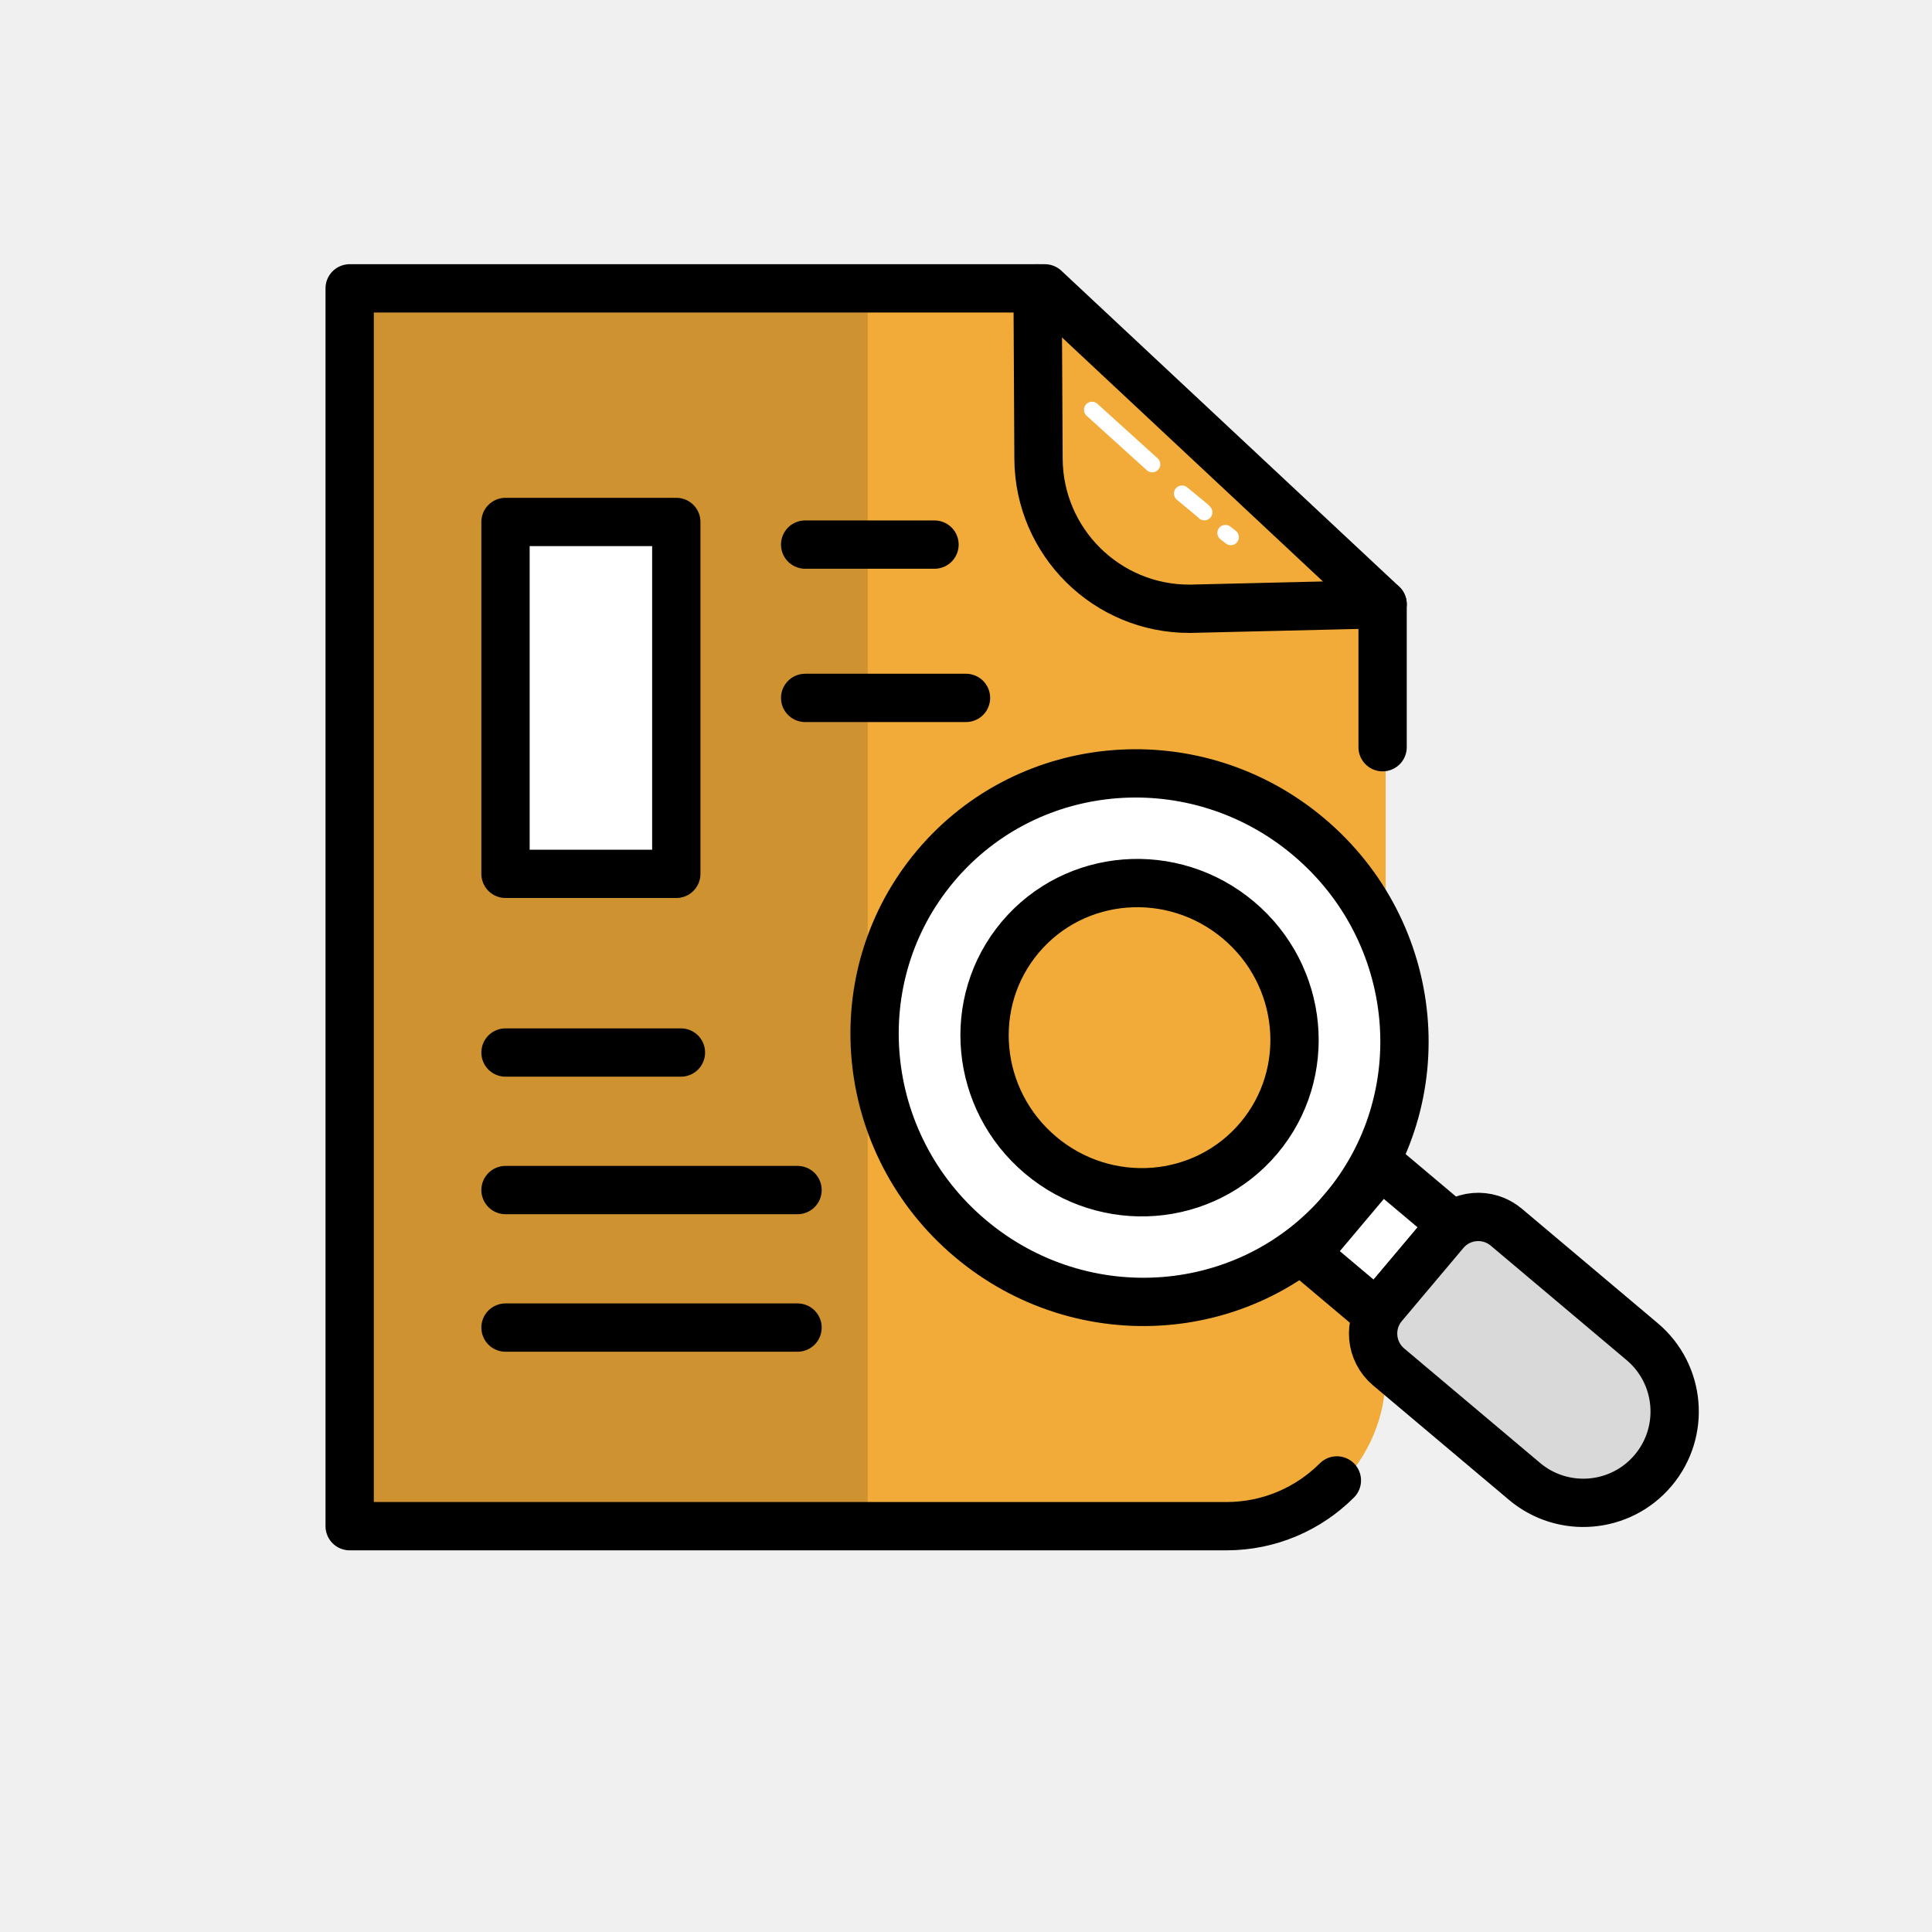
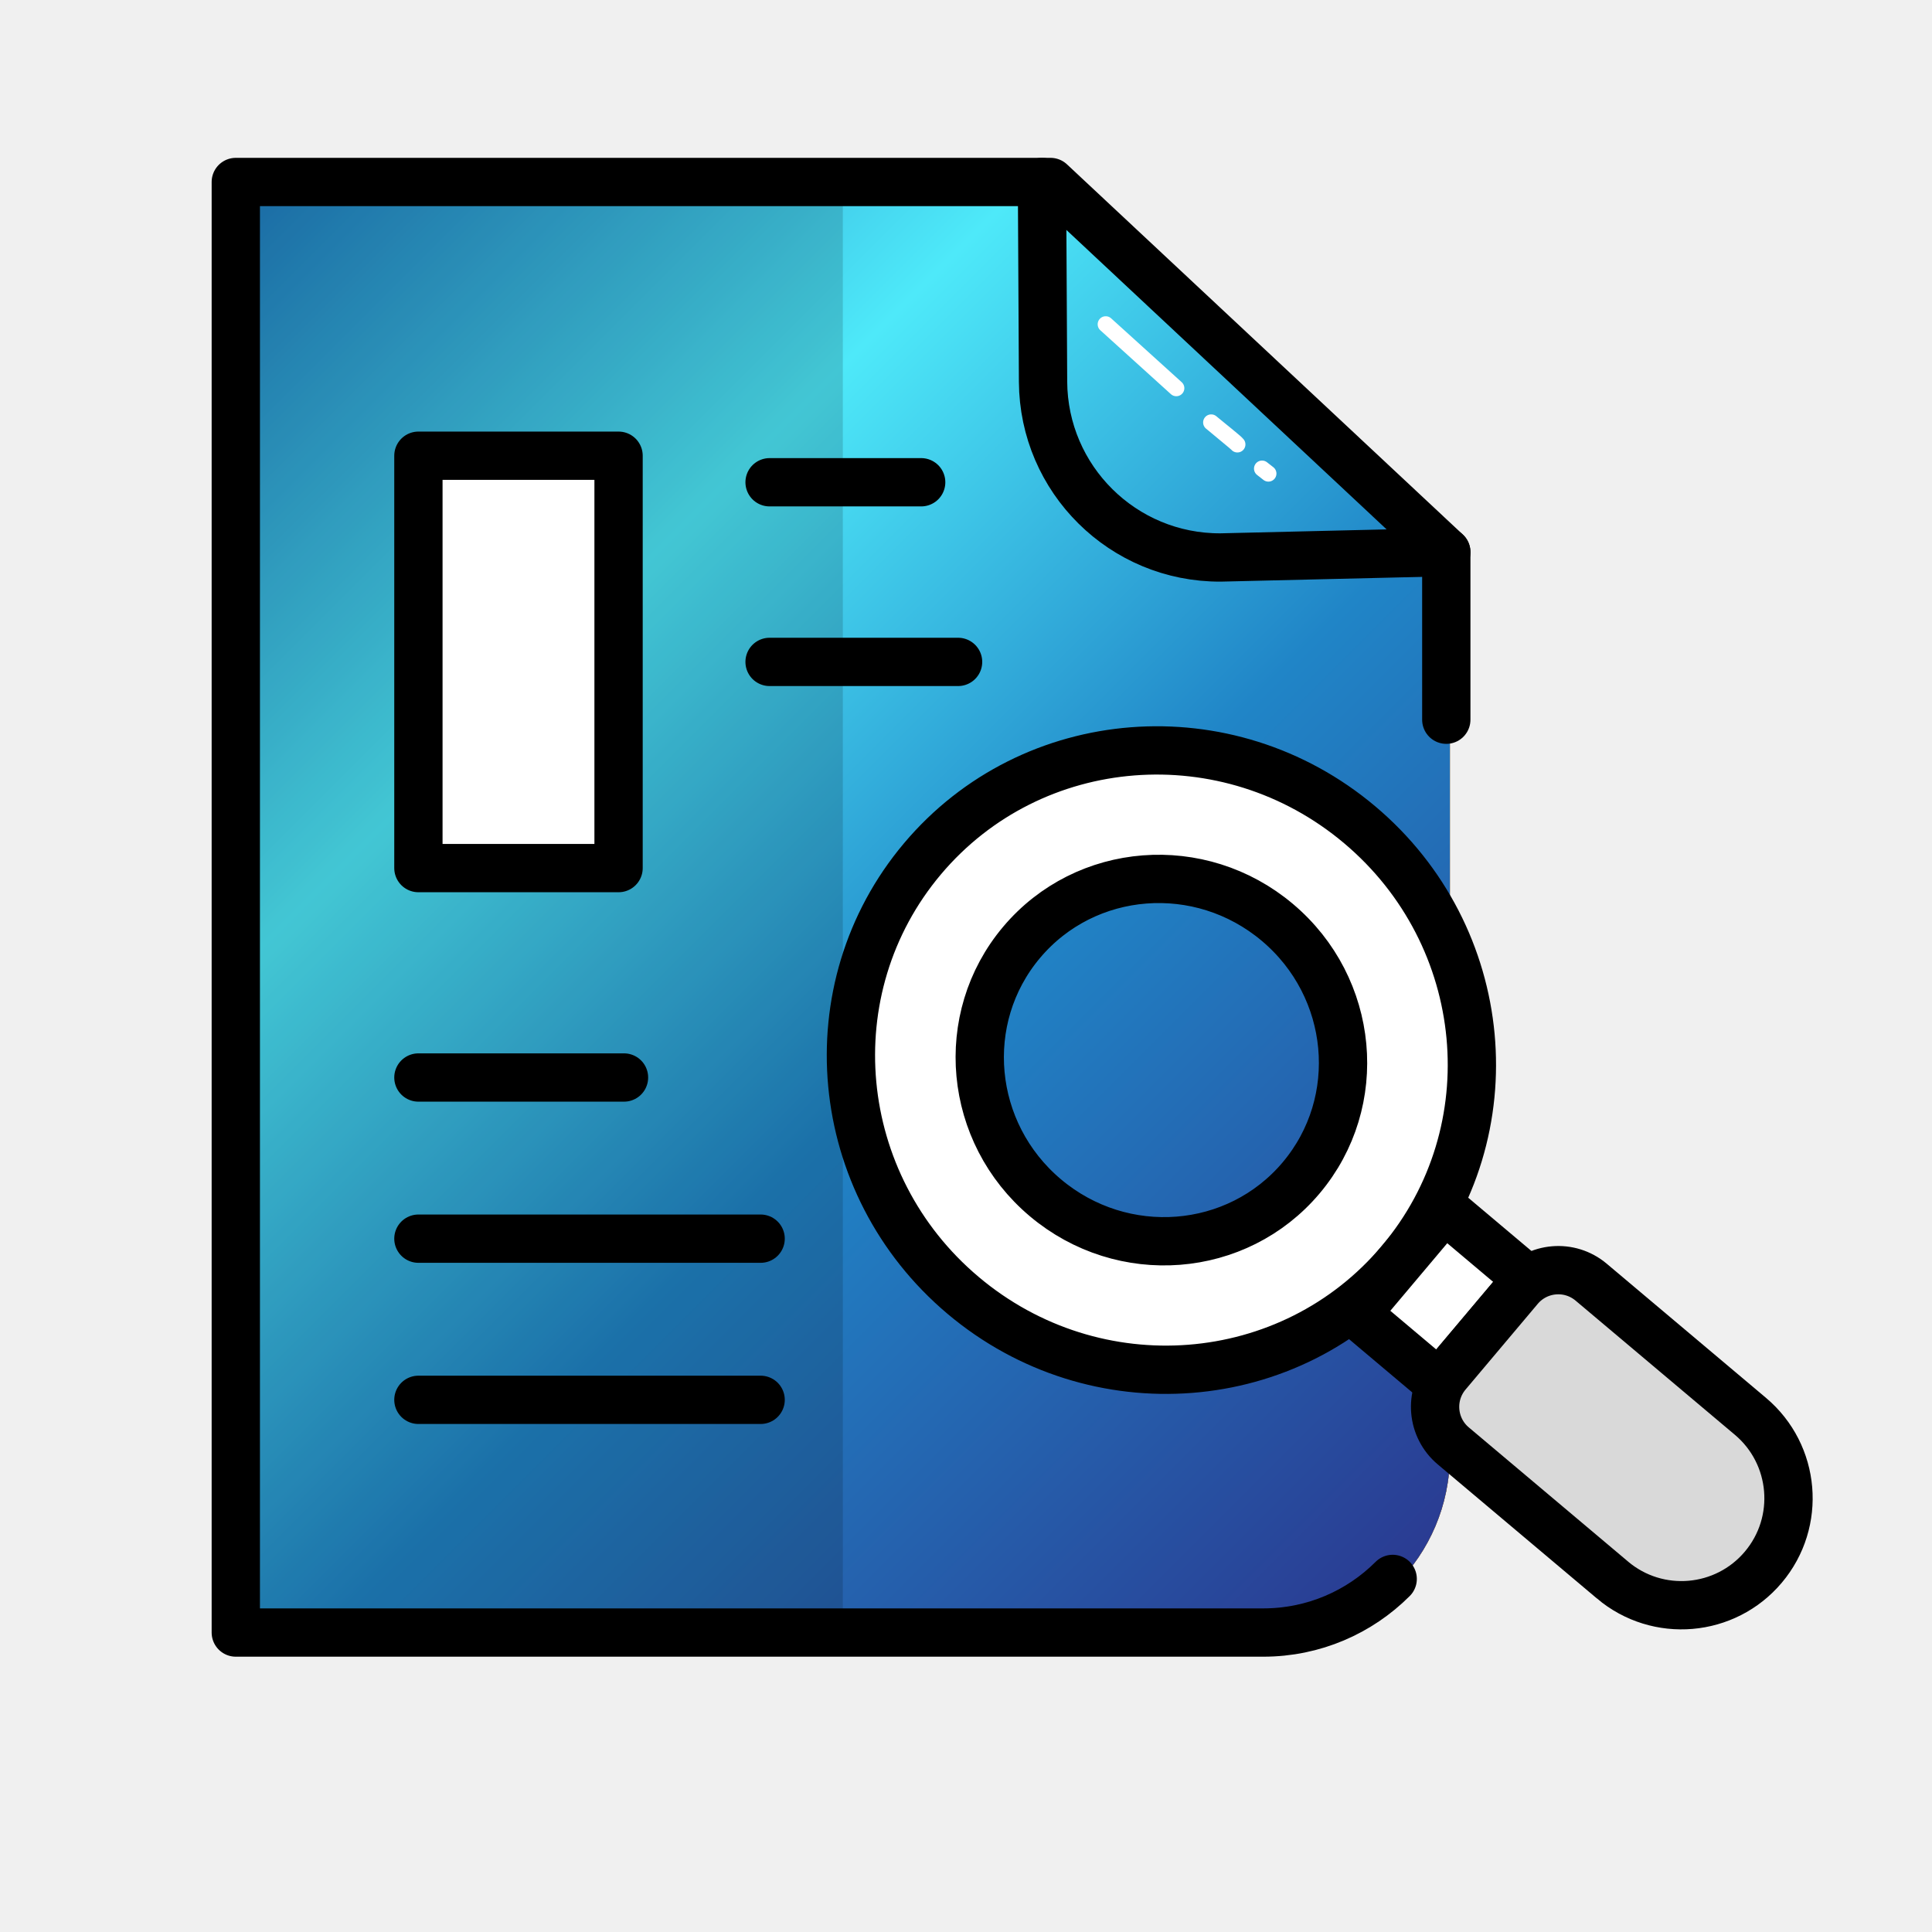
<svg xmlns="http://www.w3.org/2000/svg" viewBox="0 0 600 600">
-   <g id="color">
-     <path d="M173.12,475.48H108.59V88.04h216.54l105.2,98.38v240.4c0,26.87-21.78,48.65-48.65,48.65h-16.29" style="fill:#f2ab38;" />
+   <defs>
+     <linearGradient id="Unbenannter_Verlauf_21" x1="25.16" y1="102.82" x2="423.99" y2="501.65" gradientUnits="userSpaceOnUse">
+       <stop offset="0" stop-color="#974619" />
+       <stop offset=".08" stop-color="#b26f49" />
+       <stop offset=".18" stop-color="#d7a58a" />
+       <stop offset=".26" stop-color="#efc7b2" />
+       <stop offset=".3" stop-color="#f8d5c2" />
+       <stop offset=".34" stop-color="#e9c3b0" />
+       <stop offset=".47" stop-color="#b98a74" />
+       <stop offset=".57" stop-color="#966049" />
+       <stop offset=".66" stop-color="#81462e" />
+       <stop offset=".71" stop-color="#793d25" />
+       <stop offset="1" stop-color="#6d3119" />
+     </linearGradient>
+     <linearGradient id="Unbenannter_Verlauf_18" x1="25.16" y1="102.82" x2="423.99" y2="501.65" gradientUnits="userSpaceOnUse">
+       <stop offset="0" stop-color="#9a9b9f" />
+       <stop offset=".31" stop-color="#fefefe" />
+       <stop offset=".38" stop-color="#e0e0e1" />
+       <stop offset=".47" stop-color="#c1c1c3" />
+       <stop offset=".54" stop-color="#adaeb0" />
+       <stop offset=".6" stop-color="#a7a8aa" />
+       <stop offset=".72" stop-color="#abacae" />
+       <stop offset=".86" stop-color="#b8b9bb" />
+       <stop offset="1" stop-color="#cdced0" />
+     </linearGradient>
+     <linearGradient id="Neues_Verlaufsfeld_1" x1="25.16" y1="102.82" x2="423.99" y2="501.65" gradientUnits="userSpaceOnUse">
+       <stop offset="0" stop-color="#a36d0a" />
+       <stop offset=".31" stop-color="#f8fb9f" />
+       <stop offset=".6" stop-color="#cf9618" />
+       <stop offset="1" stop-color="#a16705" />
+     </linearGradient>
+     <linearGradient id="Unbenannter_Verlauf_24" x1="25.16" y1="102.82" x2="423.99" y2="501.65" gradientUnits="userSpaceOnUse">
+       <stop offset="0" stop-color="#1d7abf" />
+       <stop offset=".31" stop-color="#4ee9f9" />
+       <stop offset=".6" stop-color="#2085c7" />
+       <stop offset="1" stop-color="#2a3b92" />
+     </linearGradient>
+   </defs>
+   <g id="lvl-1">
+     <path d="m148.85,508.77h-75.62V54.75h253.76l123.28,115.29v281.71c0,31.49-25.53,57.02-57.02,57.02h-19.1" style="fill:url(#Unbenannter_Verlauf_21);" />
  </g>
-   <g id="Ebene_2">
+   <g id="lvl-2">
+     <path d="m148.85,508.77h-75.62V54.75h253.76l123.28,115.29v281.71c0,31.49-25.53,57.02-57.02,57.02h-19.1" style="fill:url(#Unbenannter_Verlauf_18);" />
+   </g>
+   <g id="lvl-3">
+     <path d="m148.85,508.77h-75.62V54.75h253.76l123.28,115.29v281.71c0,31.49-25.53,57.02-57.02,57.02h-19.1" style="fill:url(#Neues_Verlaufsfeld_1);" />
+   </g>
+   <g id="lvl-max">
+     <path d="m148.85,508.77h-75.62V54.75h253.76l123.28,115.29v281.71c0,31.49-25.53,57.02-57.02,57.02h-19.1" style="fill:url(#Unbenannter_Verlauf_24);" />
+   </g>
+   <g id="icons">
    <g>
-       <rect x="108.59" y="89.55" width="160.87" height="384.41" style="opacity:.15;" />
+       <rect x="73.23" y="56.52" width="188.52" height="450.48" style="opacity:.15;" />
      <g>
-         <path d="M415.18,459.76c-8.78,8.78-20.91,14.21-34.3,14.21H108.59V89.55h215.9l104.89,98.09v44.41" style="fill:none; stroke:#000; stroke-linecap:round; stroke-linejoin:round; stroke-width:15px;" />
-         <path d="M322.24,89.55l.28,52.93c.14,25.85,21.2,46.7,47.05,46.58l59.81-1.42" style="fill:none; stroke:#000; stroke-linecap:round; stroke-linejoin:round; stroke-width:15px;" />
-         <line x1="250.05" y1="169.13" x2="290.22" y2="169.13" style="fill:none; stroke:#000; stroke-linecap:round; stroke-linejoin:round; stroke-width:15px;" />
-         <line x1="250.05" y1="216.74" x2="300" y2="216.74" style="fill:none; stroke:#000; stroke-linecap:round; stroke-linejoin:round; stroke-width:15px;" />
-         <line x1="156.99" y1="369.58" x2="247.68" y2="369.58" style="fill:none; stroke:#000; stroke-linecap:round; stroke-linejoin:round; stroke-width:15px;" />
-         <line x1="156.99" y1="412.29" x2="247.68" y2="412.29" style="fill:none; stroke:#000; stroke-linecap:round; stroke-linejoin:round; stroke-width:15px;" />
-         <line x1="156.99" y1="326.87" x2="211.47" y2="326.87" style="fill:none; stroke:#000; stroke-linecap:round; stroke-linejoin:round; stroke-width:15px;" />
-         <rect x="156.99" y="162.1" width="53.04" height="109.28" style="fill:#fff; stroke:#000; stroke-linecap:round; stroke-linejoin:round; stroke-width:15px;" />
+         <path d="m432.51,490.35c-10.29,10.29-24.5,16.65-40.2,16.65H73.23V56.52h253.01l122.92,114.95v52.04" style="fill:none; stroke:#000; stroke-linecap:round; stroke-linejoin:round; stroke-width:15px;" />
+         <path d="m323.6,56.52l.33,62.02c.16,30.3,24.84,54.73,55.14,54.59l70.09-1.66" style="fill:none; stroke:#000; stroke-linecap:round; stroke-linejoin:round; stroke-width:15px;" />
+         <line x1="239" y1="149.77" x2="286.08" y2="149.77" style="fill:none; stroke:#000; stroke-linecap:round; stroke-linejoin:round; stroke-width:15px;" />
+         <line x1="239" y1="205.56" x2="297.54" y2="205.56" style="fill:none; stroke:#000; stroke-linecap:round; stroke-linejoin:round; stroke-width:15px;" />
+         <line x1="129.94" y1="384.68" x2="236.22" y2="384.68" style="fill:none; stroke:#000; stroke-linecap:round; stroke-linejoin:round; stroke-width:15px;" />
+         <line x1="129.94" y1="434.73" x2="236.22" y2="434.73" style="fill:none; stroke:#000; stroke-linecap:round; stroke-linejoin:round; stroke-width:15px;" />
+         <line x1="129.94" y1="334.63" x2="193.79" y2="334.63" style="fill:none; stroke:#000; stroke-linecap:round; stroke-linejoin:round; stroke-width:15px;" />
+         <rect x="129.94" y="141.53" width="62.16" height="128.06" style="fill:#fff; stroke:#000; stroke-linecap:round; stroke-linejoin:round; stroke-width:15px;" />
      </g>
      <g>
-         <path d="M406.43,259.88c-34.97-29.46-86.84-25.42-115.86,9.03-29.02,34.45-24.19,86.25,10.78,115.71s86.84,25.42,115.86-9.03c29.02-34.45,24.19-86.25-10.78-115.71Zm-15.49,93.58c-16.98,20.15-47.32,22.52-67.78,5.28s-23.28-47.54-6.31-67.69c16.98-20.15,47.32-22.52,67.78-5.28,20.46,17.23,23.28,47.54,6.31,67.69Z" style="fill:#fff; stroke:#000; stroke-miterlimit:10; stroke-width:15px;" />
-         <rect x="410.07" y="370.5" width="36.21" height="28.71" transform="translate(-142.02 464.39) rotate(-49.89)" style="fill:#fff; stroke:#000; stroke-miterlimit:10; stroke-width:15px;" />
-         <path d="M473.44,460.05l-42.2-35.55c-5.71-4.81-6.44-13.35-1.63-19.06l19.12-22.7c4.81-5.71,13.35-6.44,19.06-1.63l42.2,35.55c11.98,10.09,13.51,27.99,3.42,39.97h0c-10.09,11.98-27.99,13.51-39.97,3.42Z" style="fill:#fff; stroke:#000; stroke-miterlimit:10; stroke-width:15px;" />
+         <path d="m422.25,256.13c-40.98-34.52-101.77-29.78-135.77,10.58-34,40.37-28.35,101.08,12.64,135.6,40.98,34.52,101.77,29.78,135.77-10.58,34-40.37,28.35-101.08-12.64-135.6Zm-18.16,109.66c-19.89,23.62-55.45,26.39-79.43,6.19-23.98-20.2-27.29-55.71-7.39-79.33,19.89-23.62,55.45-26.39,79.43-6.19,23.98,20.2,27.29,55.71,7.39,79.33Z" style="fill:#fff; stroke:#000; stroke-miterlimit:10; stroke-width:15px;" />
+         <rect x="426.52" y="385.76" width="42.44" height="33.65" transform="translate(-148.61 485.66) rotate(-49.89)" style="fill:#fff; stroke:#000; stroke-miterlimit:10; stroke-width:15px;" />
+         <path d="m500.78,490.69l-49.46-41.66c-6.7-5.64-7.55-15.64-1.91-22.33l22.41-26.6c5.64-6.7,15.64-7.55,22.33-1.91l49.46,41.66c14.04,11.83,15.84,32.8,4.01,46.84h0c-11.83,14.04-32.8,15.84-46.84,4.01Z" style="fill:#fff; stroke:#000; stroke-miterlimit:10; stroke-width:15px;" />
      </g>
-       <path d="M473.44,460.05l-42.2-35.55c-5.71-4.81-6.44-13.35-1.63-19.06l19.12-22.7c4.81-5.71,13.35-6.44,19.06-1.63l42.2,35.55c11.98,10.09,13.51,27.99,3.42,39.97h0c-10.09,11.98-27.99,13.51-39.97,3.42Z" style="opacity:.15;" />
+       <path d="m500.78,490.69l-49.46-41.66c-6.7-5.64-7.55-15.64-1.91-22.33l22.41-26.6c5.64-6.7,15.64-7.55,22.33-1.91l49.46,41.66c14.04,11.83,15.84,32.8,4.01,46.84h0c-11.83,14.04-32.8,15.84-46.84,4.01Z" style="opacity:.15;" />
    </g>
  </g>
-   <g id="Ebene_4">
+   <g id="highlights">
    <g>
-       <path d="M339.13,127.26c6.24,5.64,12.47,11.29,18.71,16.93" style="fill:none; stroke:#fff; stroke-linecap:round; stroke-linejoin:round; stroke-width:5px;" />
-       <path d="M367.08,153.27c1.79,1.51,3.66,2.94,5.44,4.46,.5,.43,1.08,.86,1.5,1.37-.1-.12-.18-.25-6.94-5.83Z" style="fill:none; stroke:#fff; stroke-linecap:round; stroke-linejoin:round; stroke-width:5px;" />
-       <line x1="380.56" y1="165.51" x2="382.24" y2="166.82" style="fill:none; stroke:#fff; stroke-linecap:round; stroke-linejoin:round; stroke-width:5px;" />
+       <path d="m343.39,100.71c7.31,6.61,14.61,13.23,21.92,19.84" style="fill:none; stroke:#fff; stroke-linecap:round; stroke-linejoin:round; stroke-width:5px;" />
+       <path d="m376.14,131.19c2.1,1.77,4.29,3.45,6.38,5.23.59.5,1.26,1.01,1.76,1.6-.11-.14-.21-.3-8.13-6.83Z" style="fill:none; stroke:#fff; stroke-linecap:round; stroke-linejoin:round; stroke-width:5px;" />
+       <line x1="391.94" y1="145.53" x2="393.91" y2="147.07" style="fill:none; stroke:#fff; stroke-linecap:round; stroke-linejoin:round; stroke-width:5px;" />
    </g>
  </g>
</svg>
